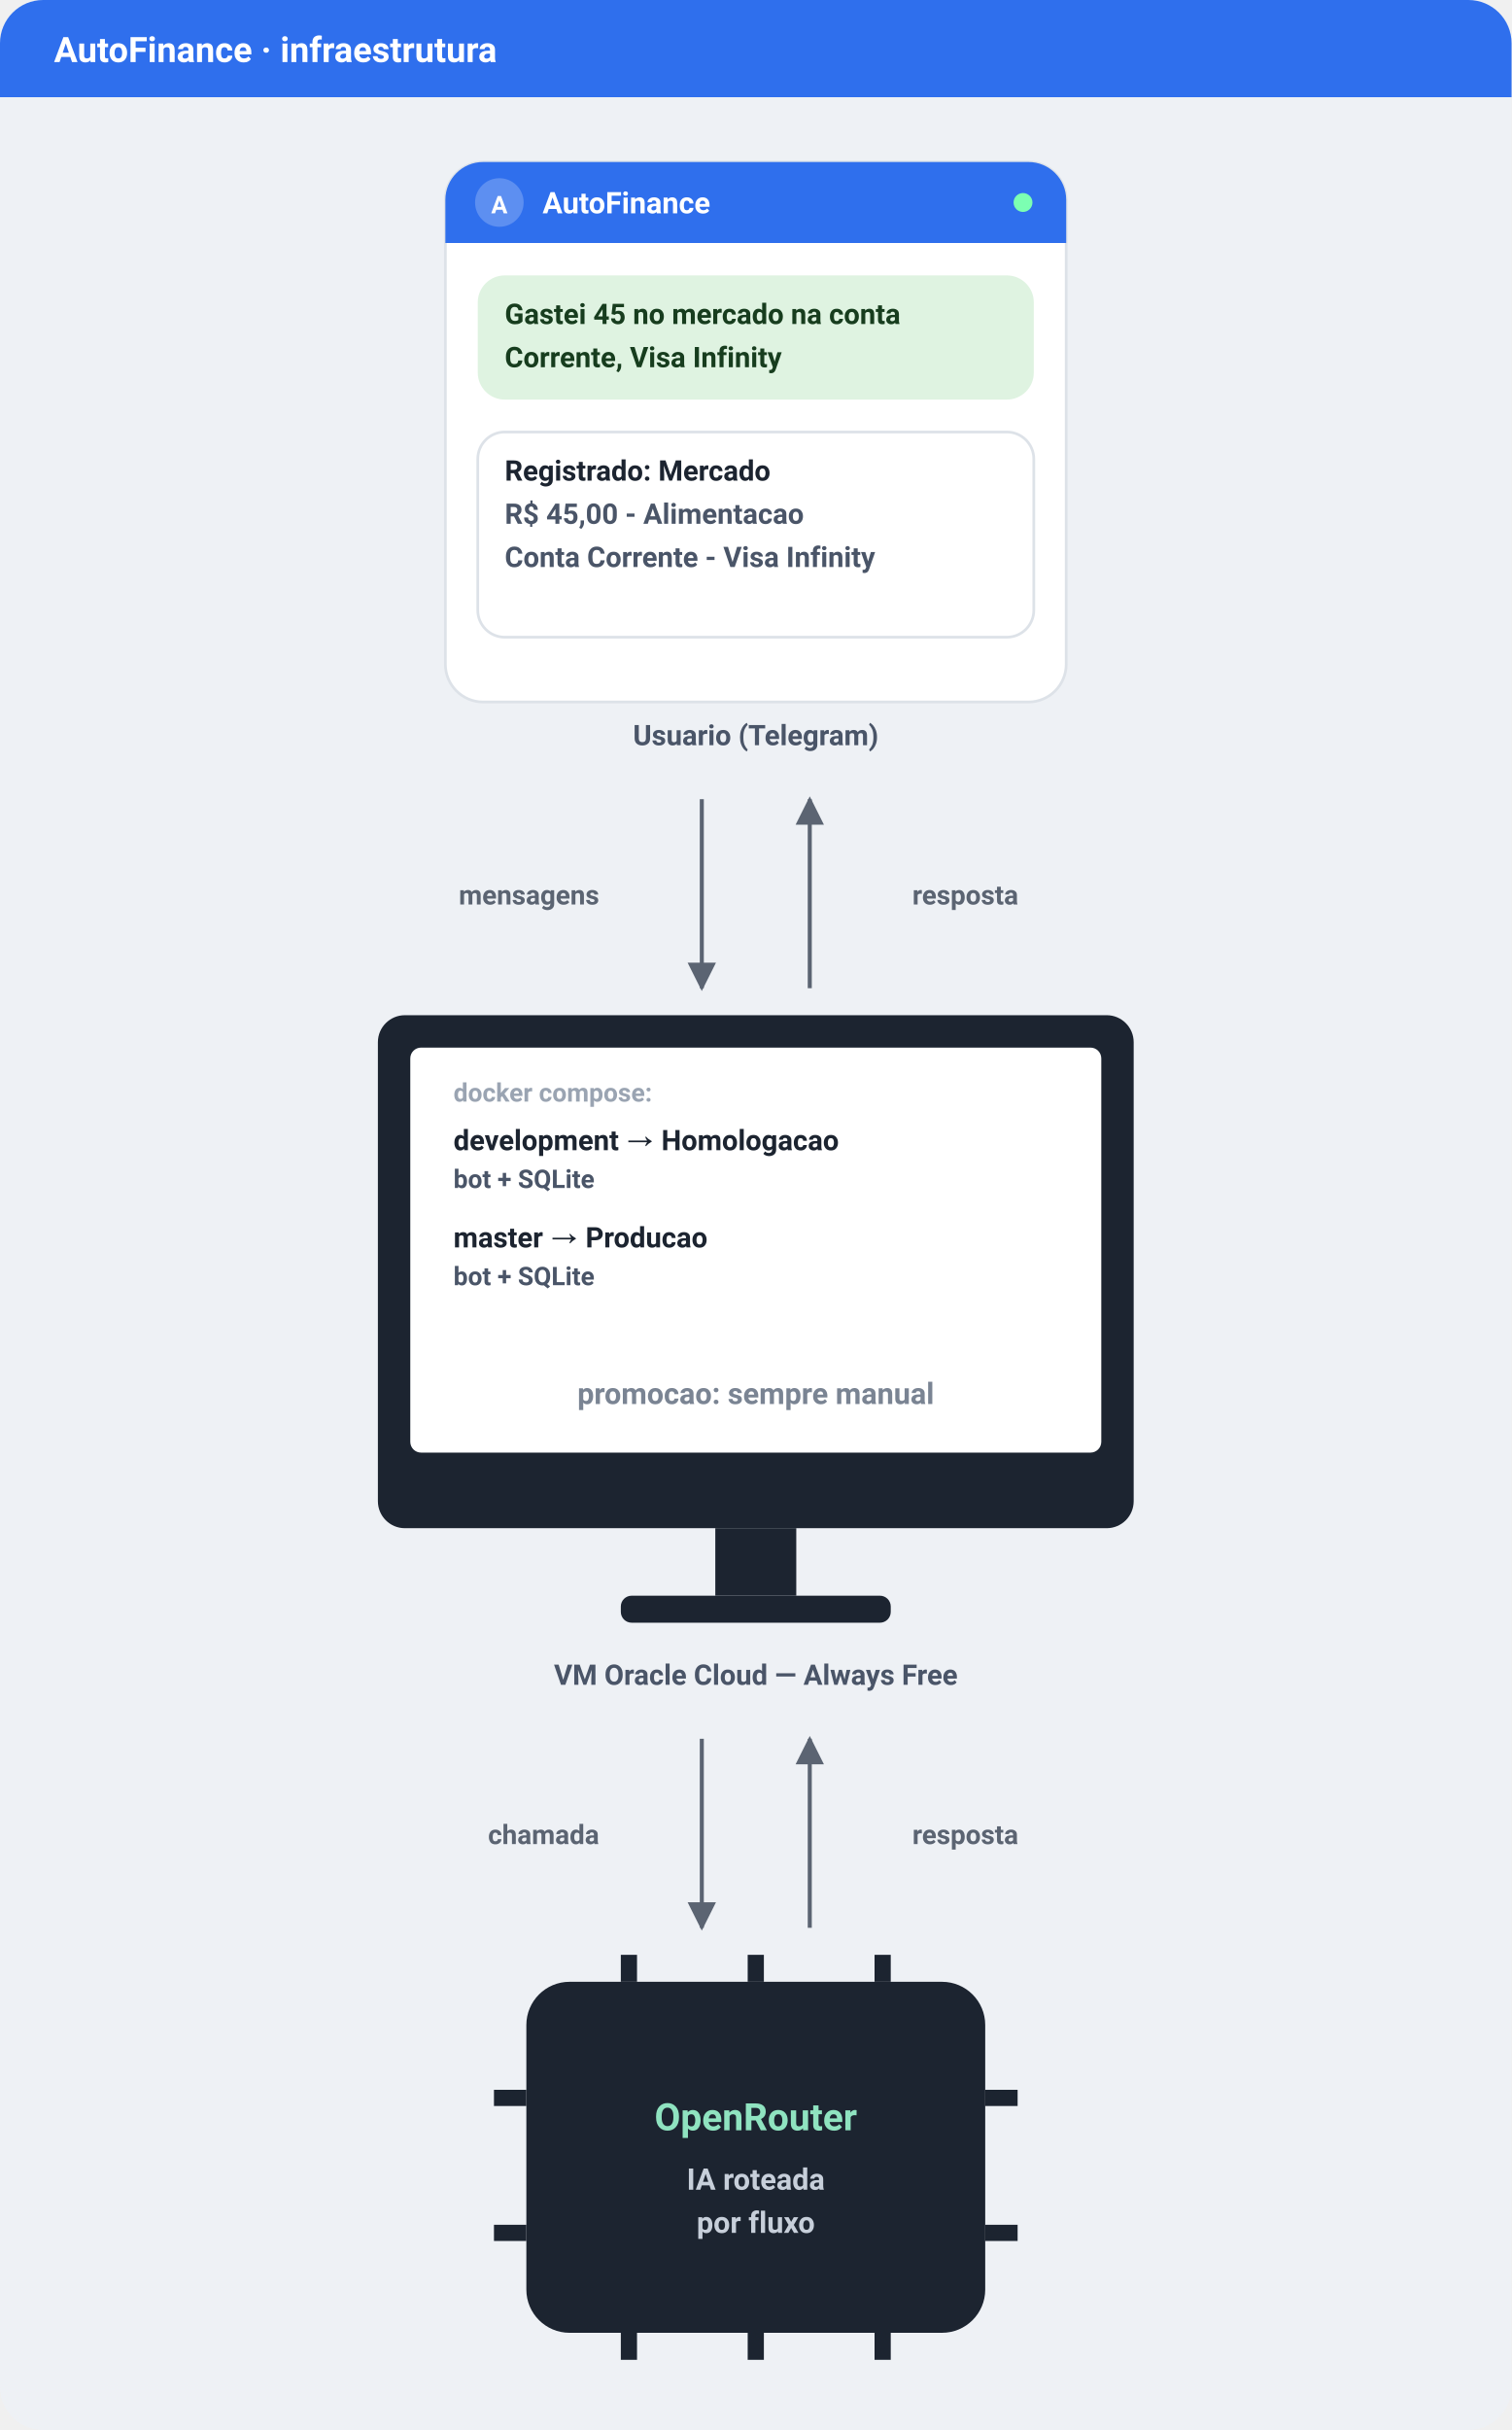
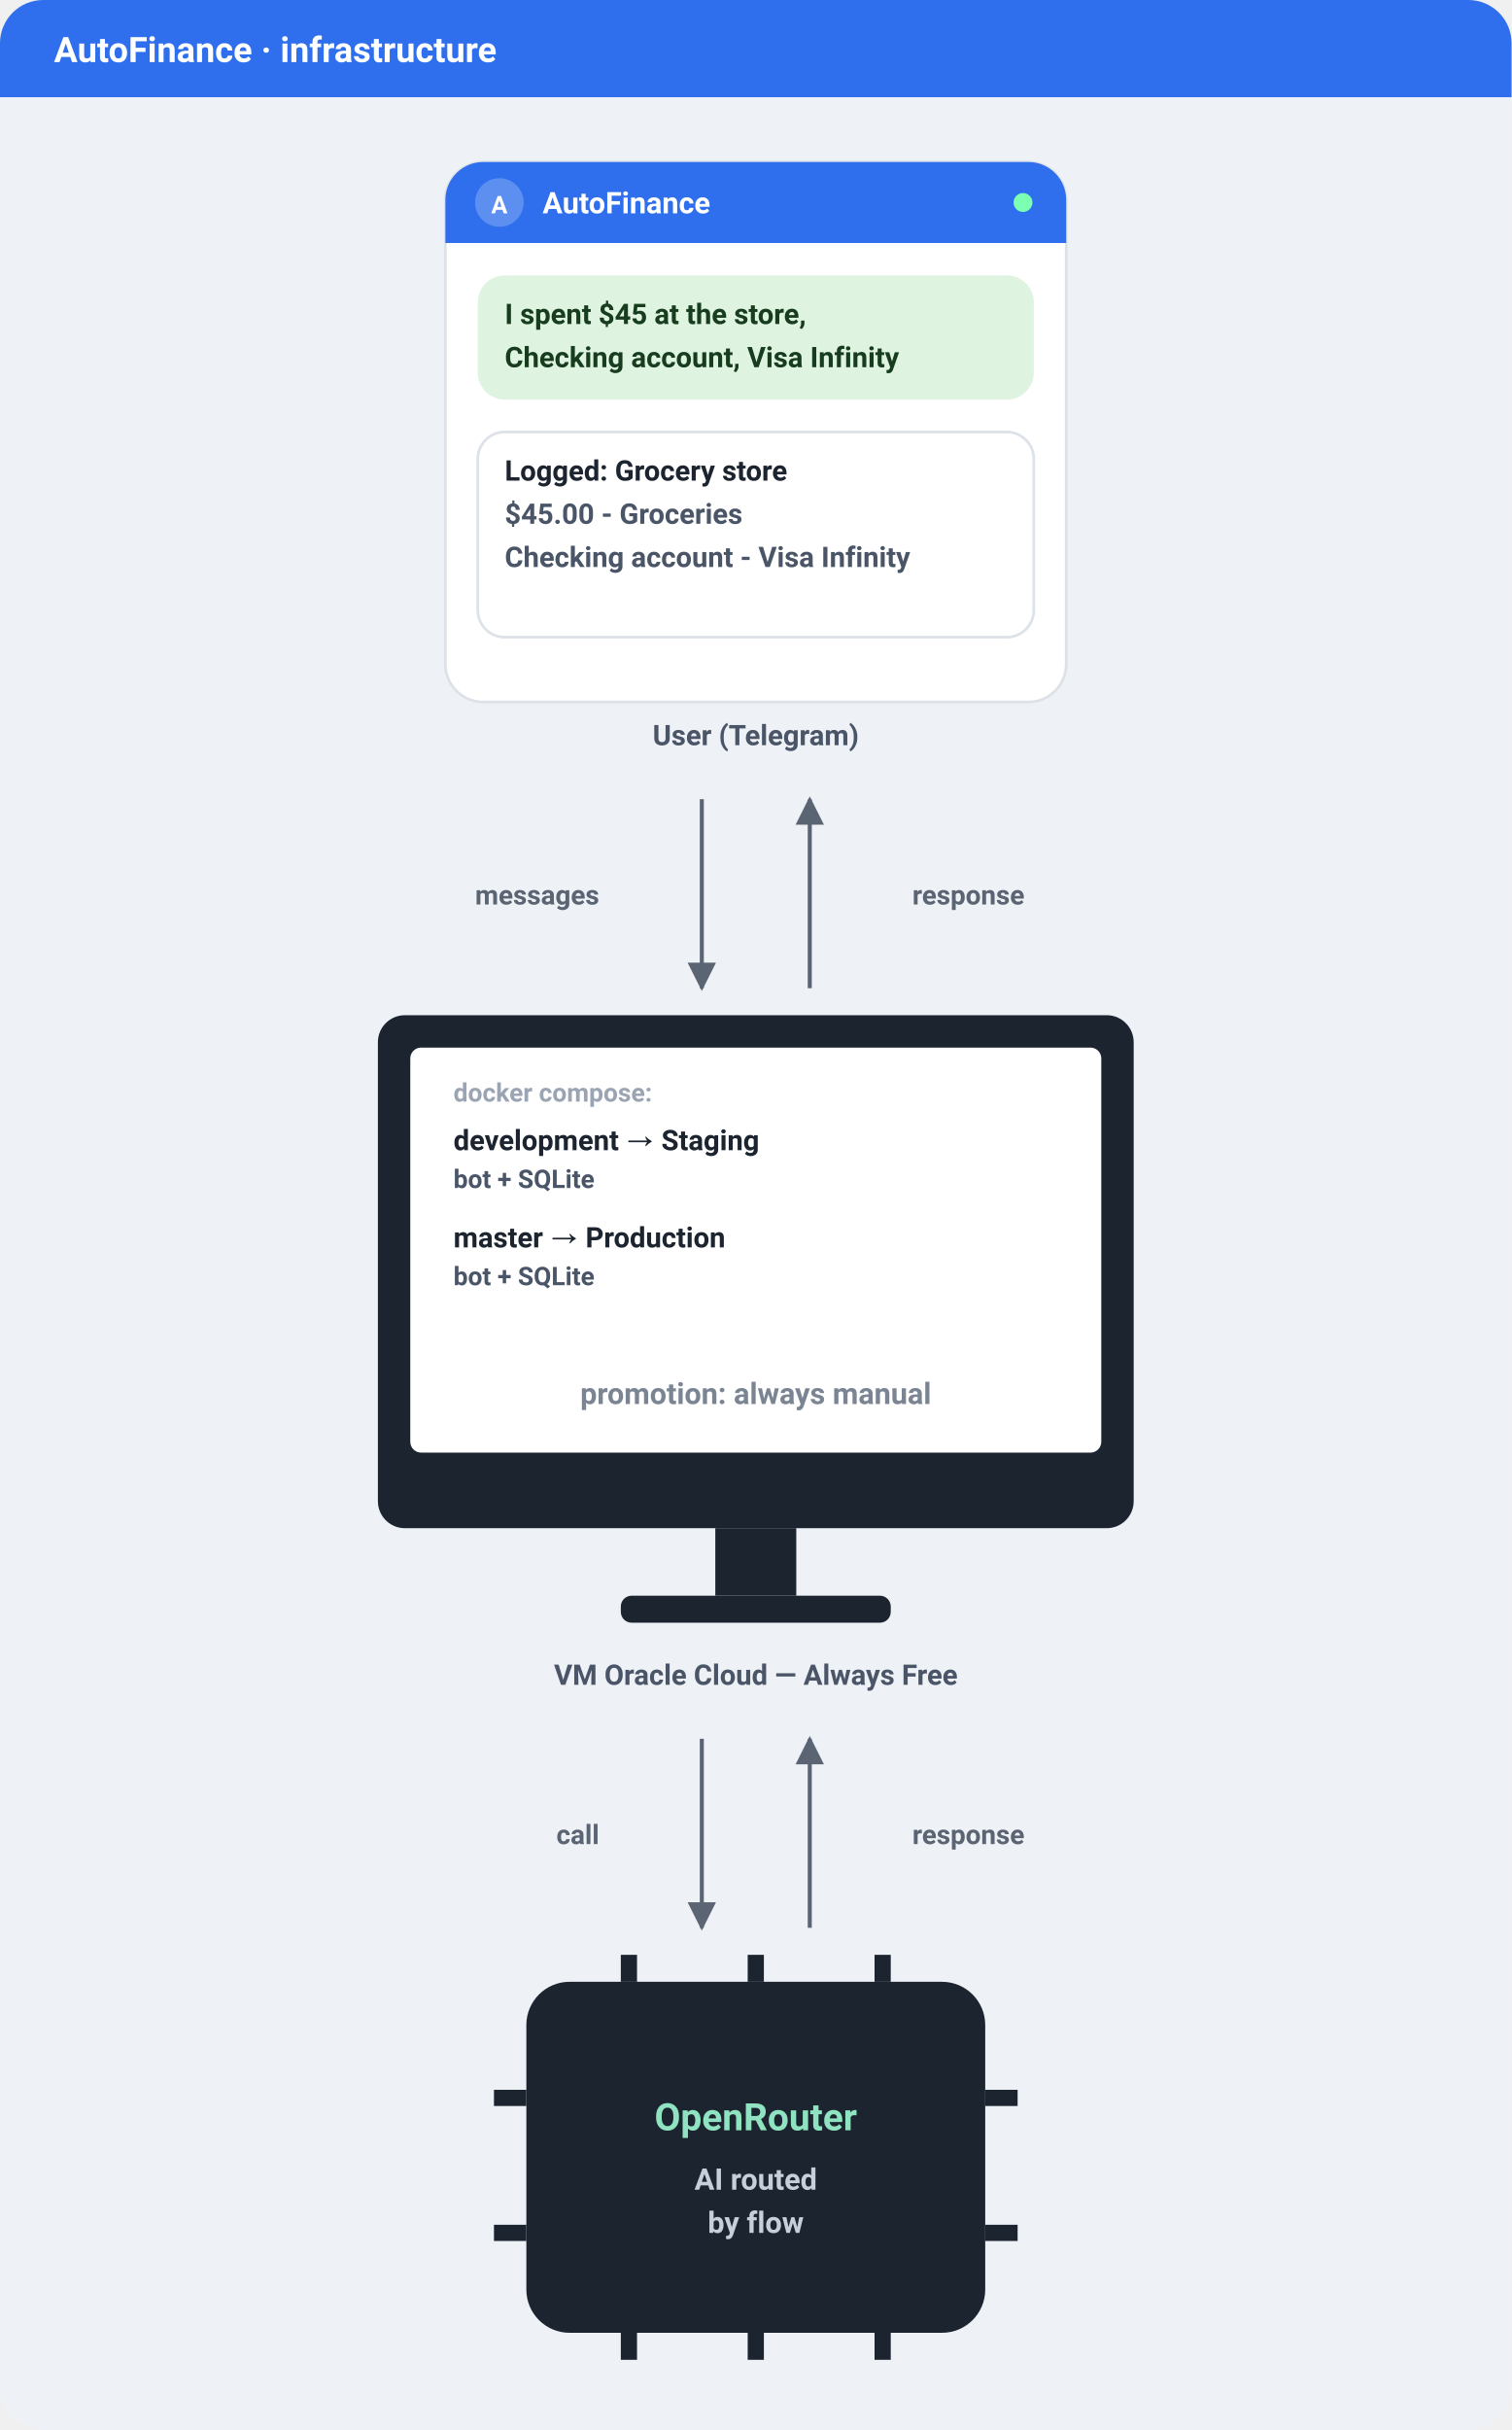
<svg xmlns="http://www.w3.org/2000/svg" viewBox="0 0 560 900" font-family="'Segoe UI', Roboto, Helvetica, Arial, sans-serif">
  <defs>
    <clipPath id="infraCard">
      <rect width="560" height="900" rx="16" />
    </clipPath>
    <marker id="arrow" viewBox="0 0 10 10" refX="9" refY="5" markerWidth="7" markerHeight="7" orient="auto-start-reverse">
      <path d="M0,0 L10,5 L0,10 z" fill="#5b6472" />
    </marker>
  </defs>
  <g clip-path="url(#infraCard)">
    <rect width="560" height="900" fill="#eef1f5" />
    <rect width="560" height="36" fill="#2f6fed" />
-     <text x="20" y="23" fill="#ffffff" font-size="13" font-weight="700">AutoFinance · infraestrutura</text>
+     <text x="20" y="23" fill="#ffffff" font-size="13" font-weight="700">AutoFinance · infrastructure</text>
    <rect x="165" y="60" width="230" height="200" rx="14" fill="#ffffff" stroke="#dde2e8" />
    <clipPath id="tgHeaderClip">
      <rect x="165" y="60" width="230" height="200" rx="14" />
    </clipPath>
    <g clip-path="url(#tgHeaderClip)">
      <rect x="165" y="60" width="230" height="30" fill="#2f6fed" />
      <circle cx="185" cy="75" r="9" fill="#ffffff" opacity="0.22" />
      <text x="185" y="79" fill="#ffffff" font-size="9" font-weight="700" text-anchor="middle">A</text>
      <text x="201" y="79" fill="#ffffff" font-size="11" font-weight="700">AutoFinance</text>
      <circle cx="379" cy="75" r="3.5" fill="#7CFFB2" />
    </g>
    <rect x="177" y="102" width="206" height="46" rx="10" fill="#dff3e1" />
-     <text x="187" y="120" font-size="10.5" fill="#173d1e" font-weight="700">Gastei 45 no mercado na conta</text>
-     <text x="187" y="136" font-size="10.5" fill="#173d1e" font-weight="700">Corrente, Visa Infinity</text>
+     <text x="187" y="120" font-size="10.5" fill="#173d1e" font-weight="700">I spent $45 at the store,</text>
+     <text x="187" y="136" font-size="10.5" fill="#173d1e" font-weight="700">Checking account, Visa Infinity</text>
    <rect x="177" y="160" width="206" height="76" rx="10" fill="#ffffff" stroke="#dde2e8" />
-     <text x="187" y="178" font-size="10.5" fill="#1c2430" font-weight="700">Registrado: Mercado</text>
-     <text x="187" y="194" font-size="10.5" fill="#4a5568" font-weight="700">R$ 45,00 - Alimentacao</text>
-     <text x="187" y="210" font-size="10.5" fill="#4a5568" font-weight="700">Conta Corrente - Visa Infinity</text>
-     <text x="280" y="276" font-size="10.5" fill="#4a5568" text-anchor="middle" font-weight="700">Usuario (Telegram)</text>
+     <text x="187" y="178" font-size="10.5" fill="#1c2430" font-weight="700">Logged: Grocery store</text>
+     <text x="187" y="194" font-size="10.5" fill="#4a5568" font-weight="700">$45.00 - Groceries</text>
+     <text x="187" y="210" font-size="10.5" fill="#4a5568" font-weight="700">Checking account - Visa Infinity</text>
+     <text x="280" y="276" font-size="10.5" fill="#4a5568" text-anchor="middle" font-weight="700">User (Telegram)</text>
    <line x1="260" y1="296" x2="260" y2="366" stroke="#5b6472" stroke-width="1.5" marker-end="url(#arrow)" />
    <line x1="300" y1="366" x2="300" y2="296" stroke="#5b6472" stroke-width="1.5" marker-end="url(#arrow)" />
-     <text x="222" y="335" font-size="10" fill="#5b6472" text-anchor="end" font-weight="700">mensagens</text>
-     <text x="338" y="335" font-size="10" fill="#5b6472" text-anchor="start" font-weight="700">resposta</text>
+     <text x="222" y="335" font-size="10" fill="#5b6472" text-anchor="end" font-weight="700">messages</text>
+     <text x="338" y="335" font-size="10" fill="#5b6472" text-anchor="start" font-weight="700">response</text>
    <rect x="140" y="376" width="280" height="190" rx="10" fill="#1c2430" />
    <rect x="152" y="388" width="256" height="150" rx="4" fill="#ffffff" />
    <text x="168" y="408" font-size="9.5" fill="#9aa4b2" font-weight="700">docker compose:</text>
-     <text x="168" y="426" font-size="10.5" fill="#1c2430" font-weight="700">development → Homologacao</text>
+     <text x="168" y="426" font-size="10.5" fill="#1c2430" font-weight="700">development → Staging</text>
    <text x="168" y="440" font-size="9.5" fill="#4a5568" font-weight="700">bot + SQLite</text>
-     <text x="168" y="462" font-size="10.5" fill="#1c2430" font-weight="700">master → Producao</text>
+     <text x="168" y="462" font-size="10.5" fill="#1c2430" font-weight="700">master → Production</text>
    <text x="168" y="476" font-size="9.5" fill="#4a5568" font-weight="700">bot + SQLite</text>
-     <text x="280" y="520" font-size="11" fill="#7a8493" text-anchor="middle" font-weight="700">promocao: sempre manual</text>
+     <text x="280" y="520" font-size="11" fill="#7a8493" text-anchor="middle" font-weight="700">promotion: always manual</text>
    <rect x="265" y="566" width="30" height="25" fill="#1c2430" />
    <rect x="230" y="591" width="100" height="10" rx="4" fill="#1c2430" />
    <text x="280" y="624" font-size="10.5" fill="#4a5568" text-anchor="middle" font-weight="700">VM Oracle Cloud — Always Free</text>
    <line x1="260" y1="644" x2="260" y2="714" stroke="#5b6472" stroke-width="1.5" marker-end="url(#arrow)" />
    <line x1="300" y1="714" x2="300" y2="644" stroke="#5b6472" stroke-width="1.5" marker-end="url(#arrow)" />
-     <text x="222" y="683" font-size="10" fill="#5b6472" text-anchor="end" font-weight="700">chamada</text>
-     <text x="338" y="683" font-size="10" fill="#5b6472" text-anchor="start" font-weight="700">resposta</text>
+     <text x="222" y="683" font-size="10" fill="#5b6472" text-anchor="end" font-weight="700">call</text>
+     <text x="338" y="683" font-size="10" fill="#5b6472" text-anchor="start" font-weight="700">response</text>
    <rect x="230" y="724" width="6" height="10" fill="#1c2430" />
    <rect x="277" y="724" width="6" height="10" fill="#1c2430" />
    <rect x="324" y="724" width="6" height="10" fill="#1c2430" />
    <rect x="230" y="864" width="6" height="10" fill="#1c2430" />
    <rect x="277" y="864" width="6" height="10" fill="#1c2430" />
    <rect x="324" y="864" width="6" height="10" fill="#1c2430" />
    <rect x="183" y="774" width="12" height="6" fill="#1c2430" />
    <rect x="183" y="824" width="12" height="6" fill="#1c2430" />
    <rect x="365" y="774" width="12" height="6" fill="#1c2430" />
    <rect x="365" y="824" width="12" height="6" fill="#1c2430" />
    <rect x="195" y="734" width="170" height="130" rx="16" fill="#1c2430" />
    <text x="280" y="789" font-size="14" fill="#8fe3c0" text-anchor="middle" font-weight="700">OpenRouter</text>
-     <text x="280" y="811" font-size="11" fill="#c7cfda" text-anchor="middle" font-weight="700">IA roteada</text>
-     <text x="280" y="827" font-size="11" fill="#c7cfda" text-anchor="middle" font-weight="700">por fluxo</text>
+     <text x="280" y="811" font-size="11" fill="#c7cfda" text-anchor="middle" font-weight="700">AI routed</text>
+     <text x="280" y="827" font-size="11" fill="#c7cfda" text-anchor="middle" font-weight="700">by flow</text>
  </g>
</svg>
